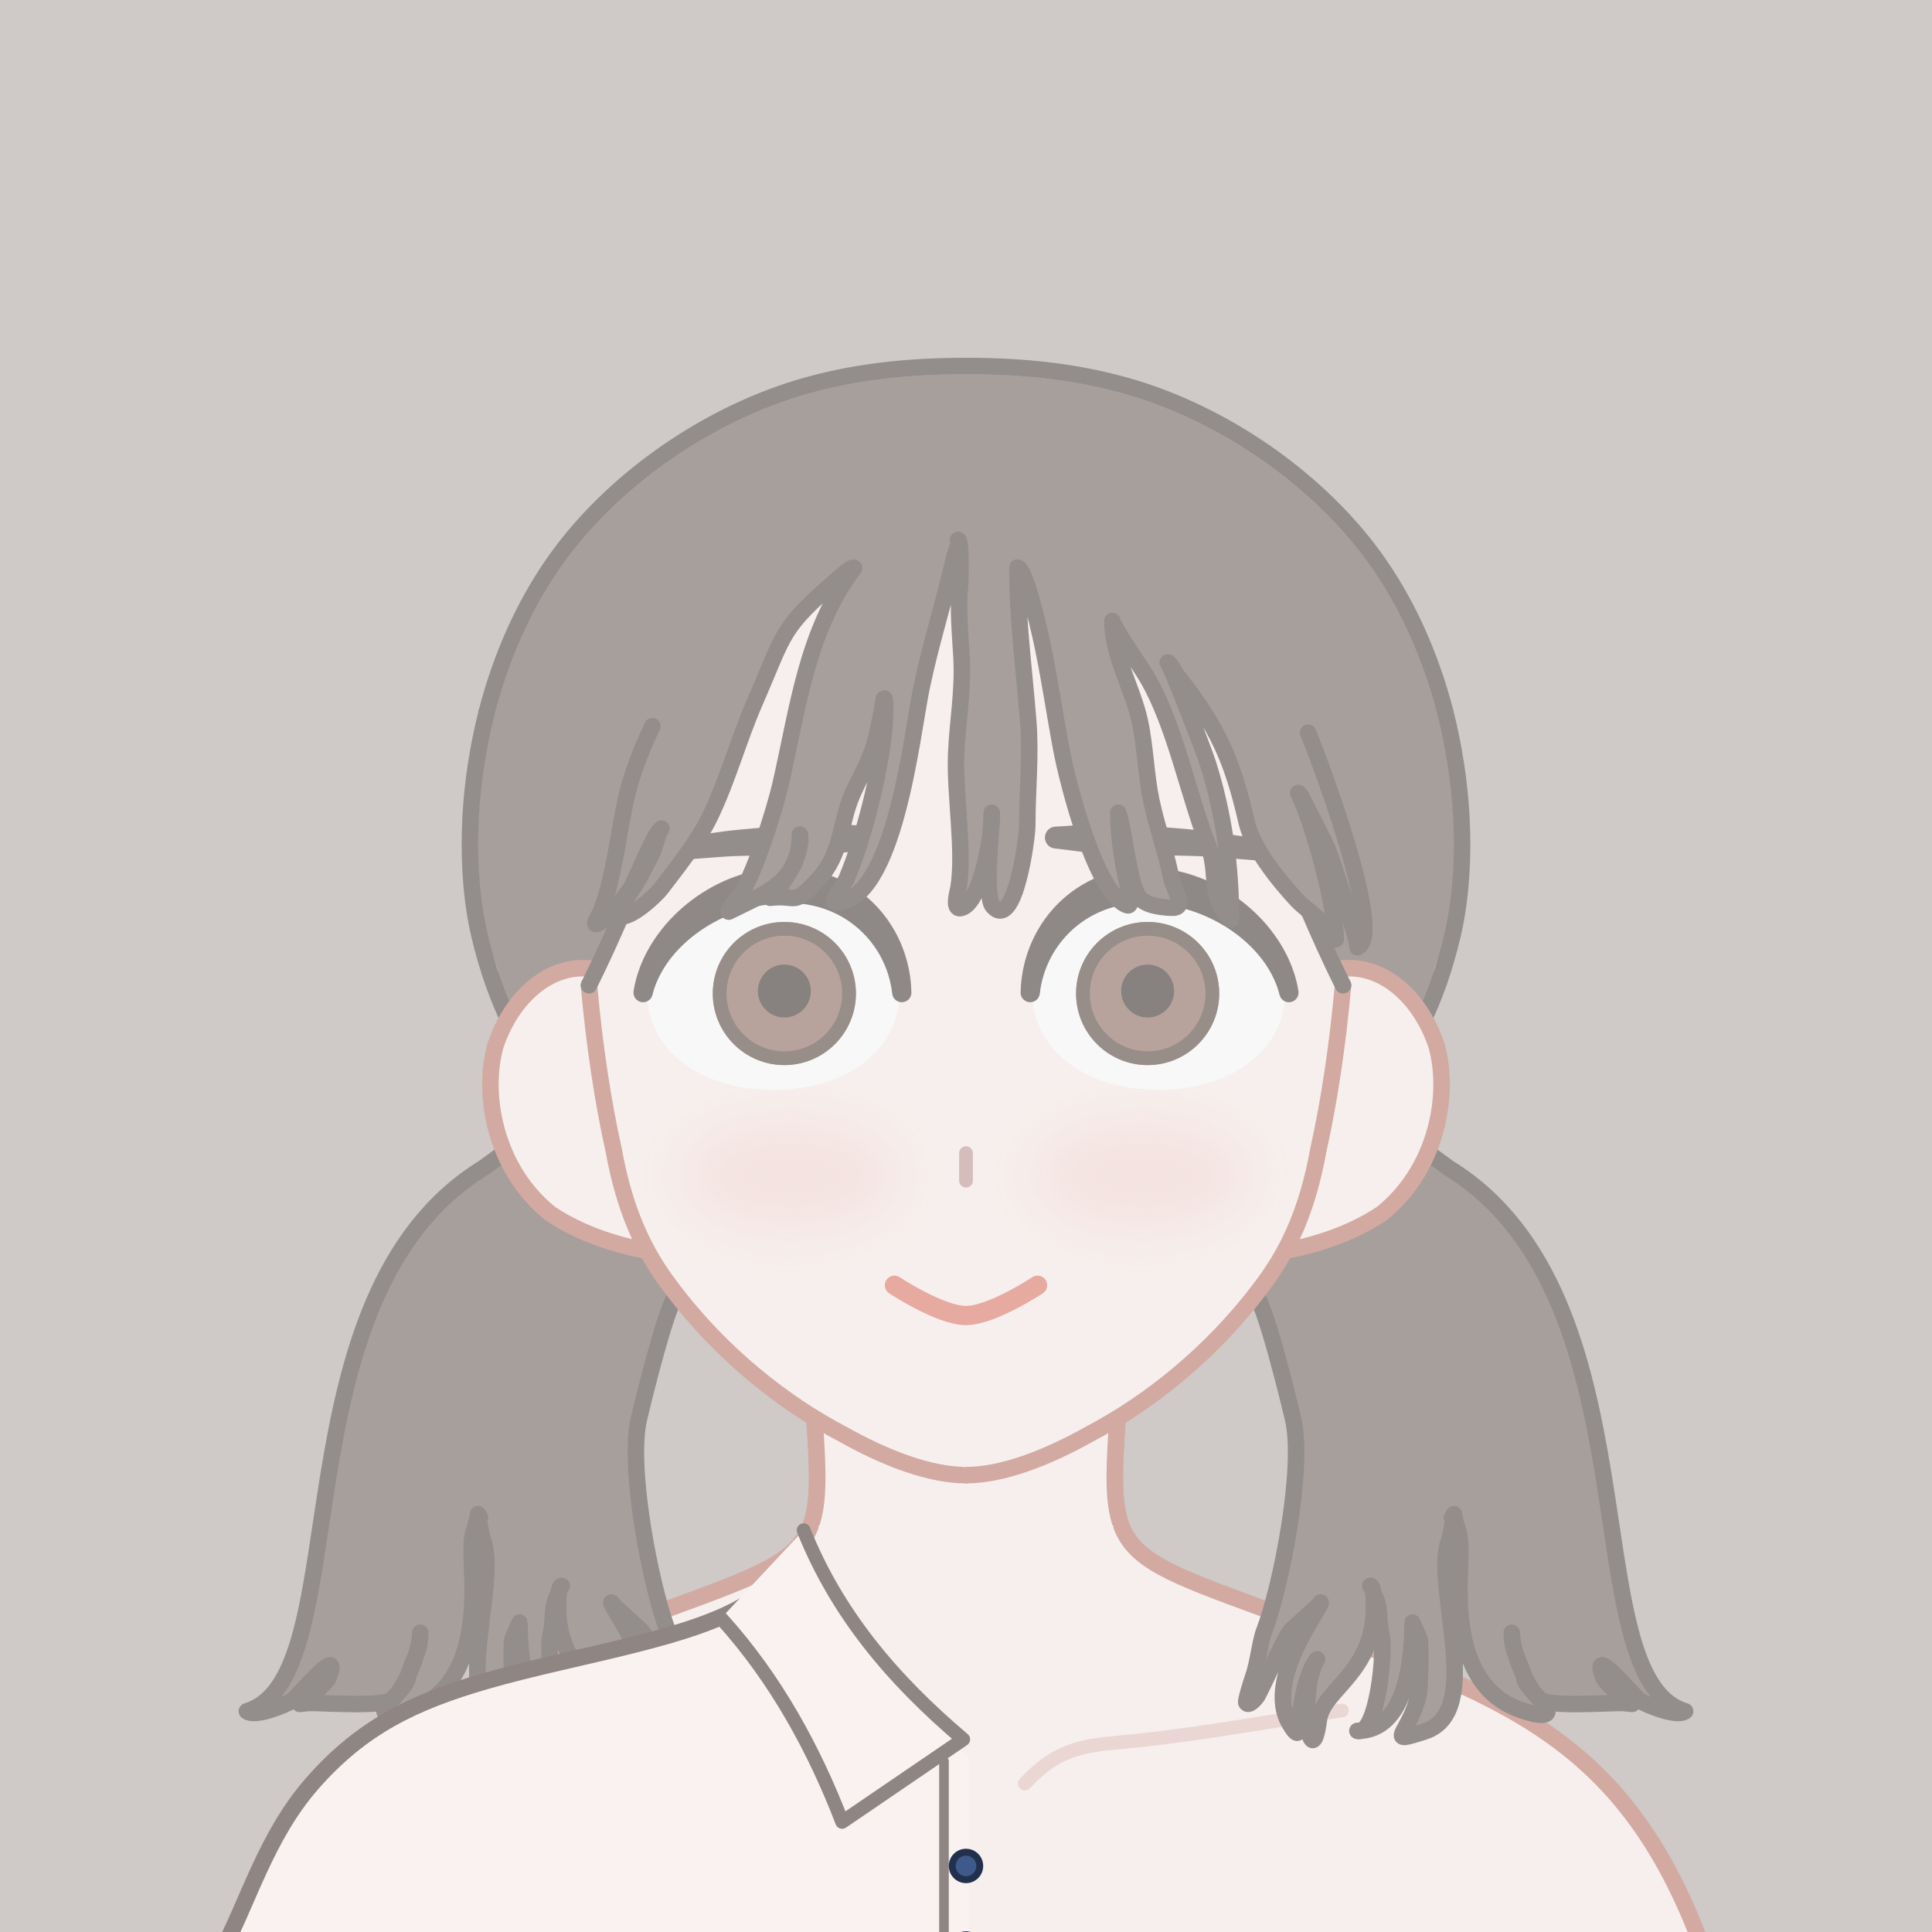
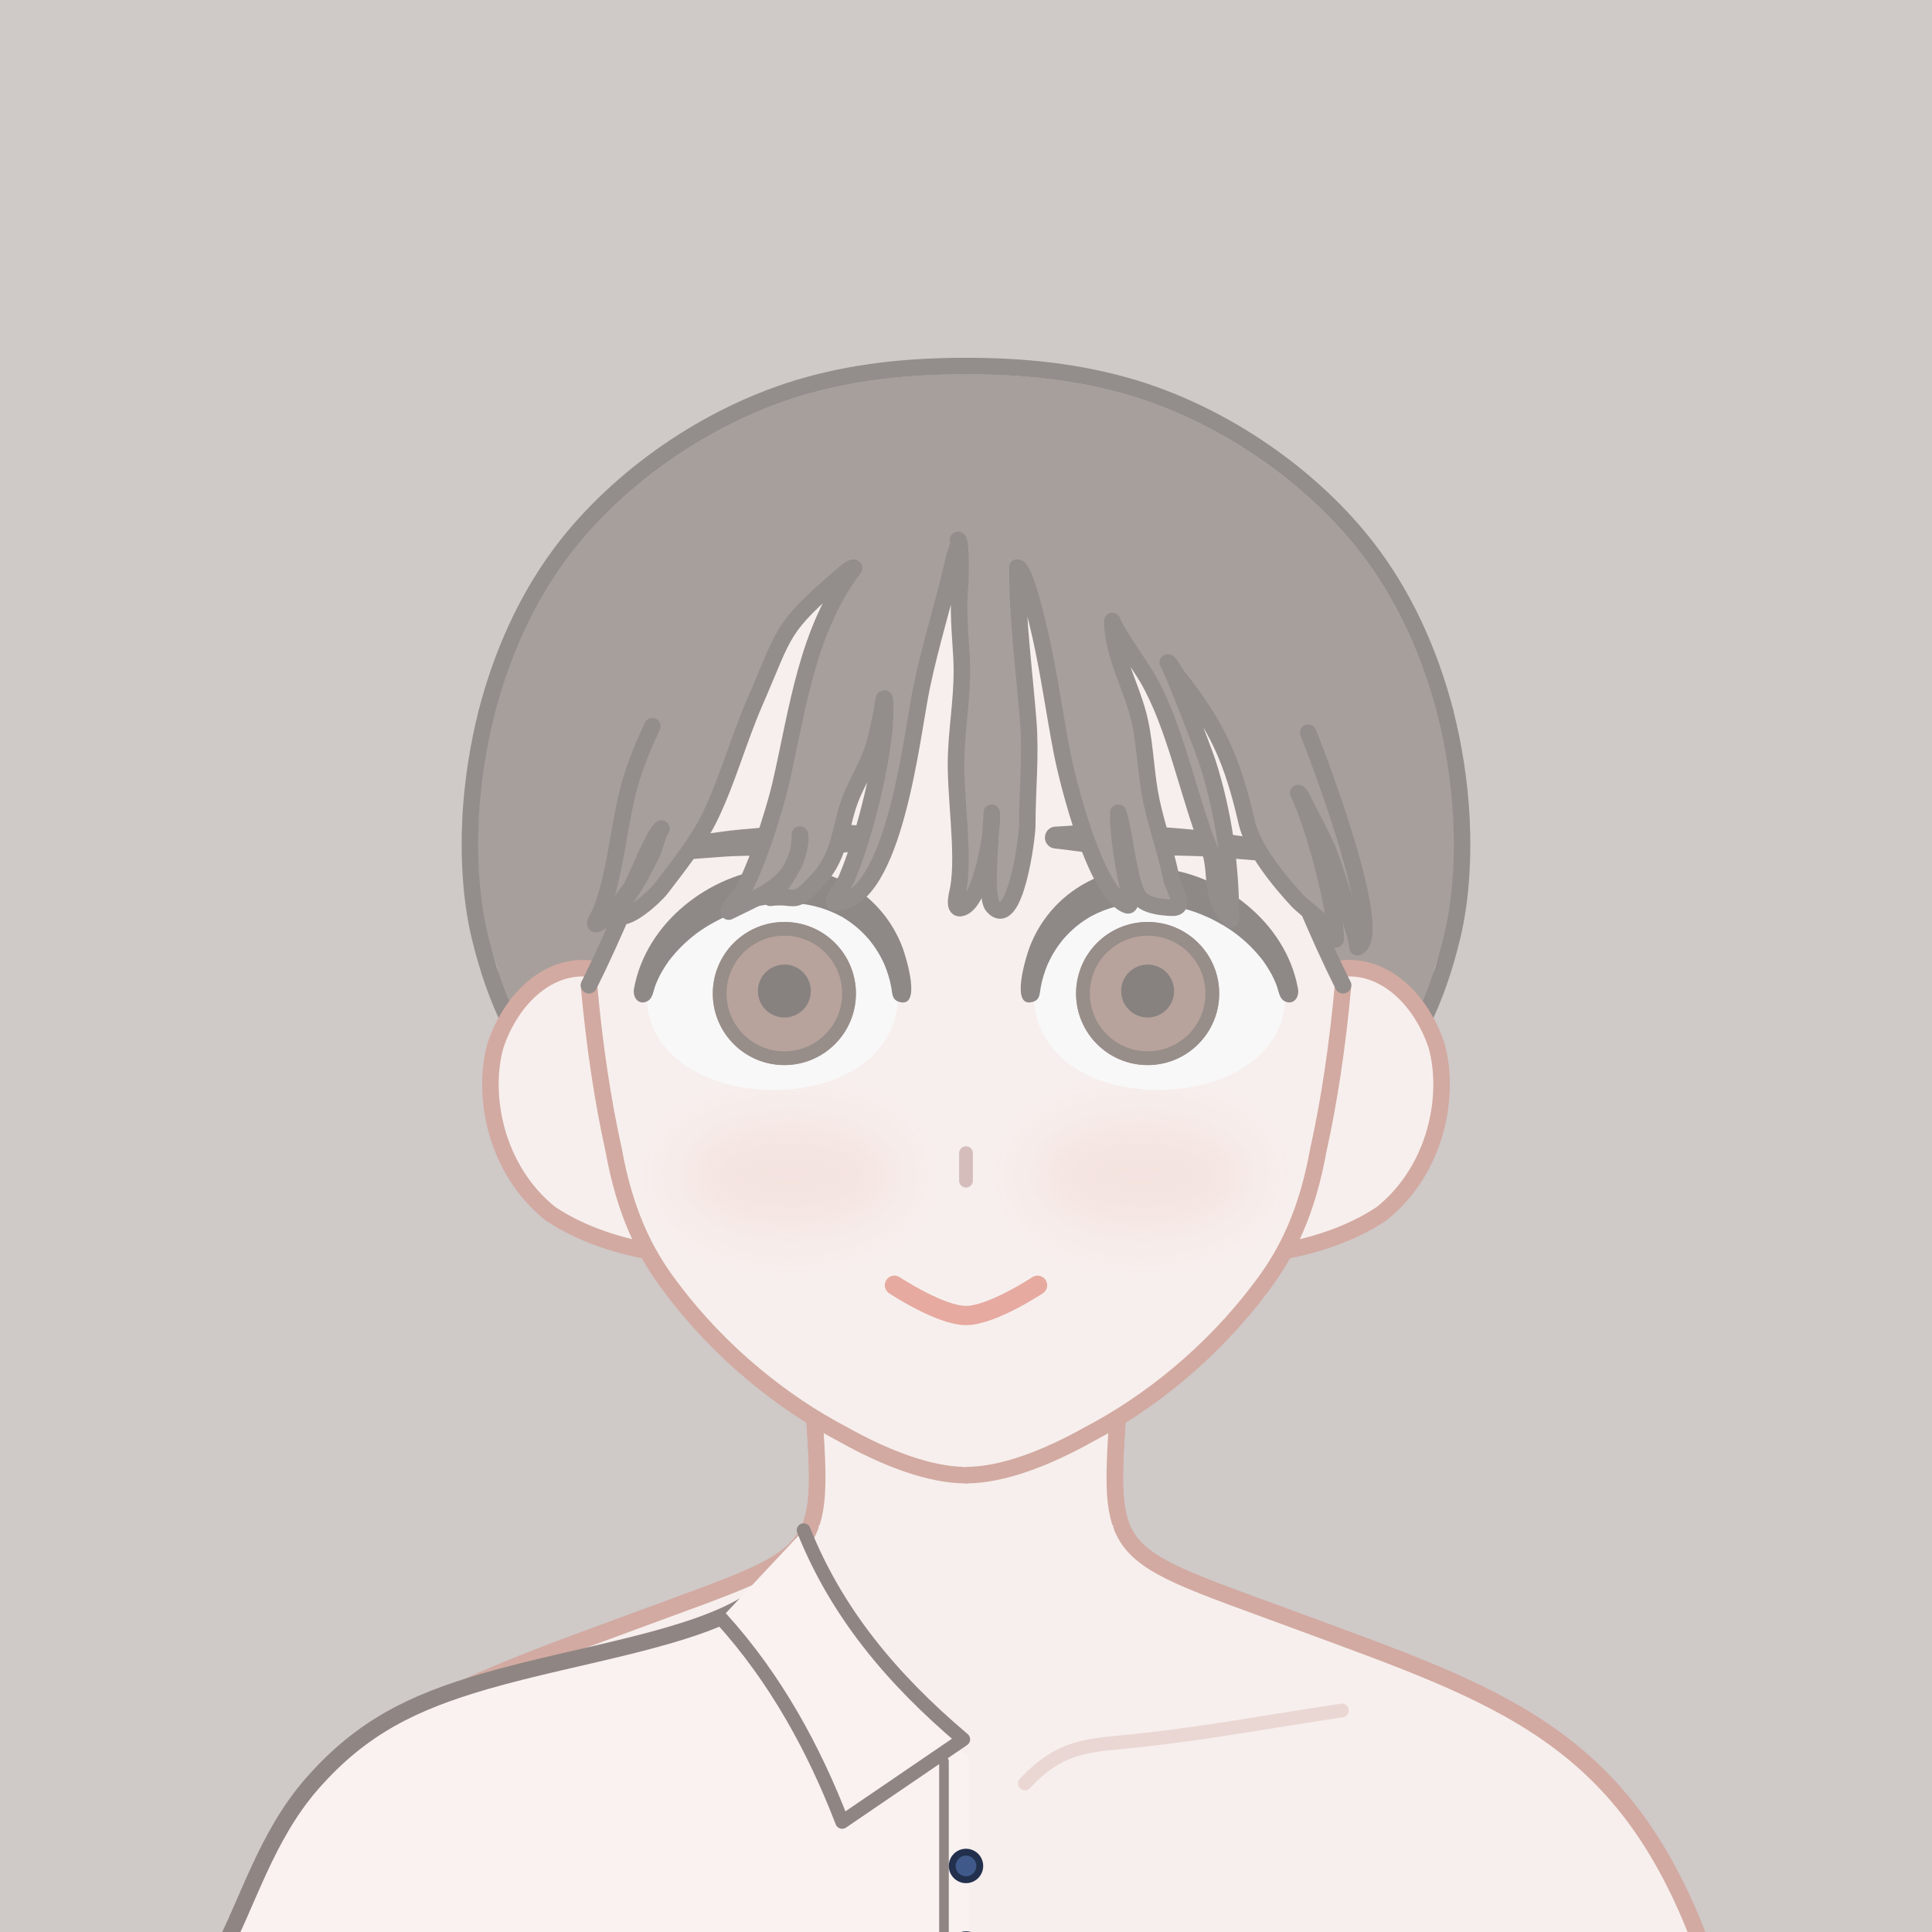
<svg xmlns="http://www.w3.org/2000/svg" width="702" height="702" viewBox="0 0 702 702">
  <g id="_ref">
    <g opacity="0.5">
      <defs>
        <clipPath id="makeup-blush-clip-path-31">
          <path d="M215.154 389.2 L359.154 389.2 L359.154 464.8 L215.154 464.8 Z" />
        </clipPath>
        <filter id="makeup-blush-filter-11" filterUnits="userSpaceOnUse" x="218.154" y="377" width="138" height="100" color-interpolation-filters="sRGB">
          <feGaussianBlur in="SourceGraphic" stdDeviation="9" color-interpolation-filters="linearRGB" />
        </filter>
        <clipPath id="cg-eye1">
-           <path d="M242 360 C242 338 262 326 288 326 C314 326 334 338 334 360 C334 382 314 396 288 396 C262 396 242 382 242 360 Z" fill="#ffffff" />
+           <path d="M242 360 C243.178 339.672 274.345 322.672 291.667 322.167 C315.335 321.476 333.5 338.667 333.5 360.667 C333.5 382.667 314 396 288 396 C262 396 240.727 381.963 242 360 Z" fill="#ffffff" />
        </clipPath>
      </defs>
      <rect width="702" height="702" fill="#ada19f" />
      <g data-layer="body">
        <g>
          <g>
            <path d="M295.671 489.536 C295.86 492.716 296.144 496.116 296.464 499.642 C297.826 514.657 301.926 539.769 294.878 553.441 C290.261 562.398 280.92 569.129 263.403 576.878 C201.389 604.31 121.546 617.454 90.97 686.317 C84.138 701.704 75.573 709.986 91.684 710.505 C172.929 713.121 257.936 710.936 339.784 711.863 C343.856 711.909 347.928 711.955 352 712 L352 490 C333.295 490 314.238 489.776 295.671 489.536 Z" fill="#fdeeea" />
            <path d="M82.239 710.936 C110.769 630.434 156.416 616.431 231.1 588.839 C305.46 561.366 299.091 568.122 294.374 492.286 C294.334 491.649 294.298 491.019 294.267 490.397" fill="none" stroke="#b46352" stroke-width="6" stroke-linecap="round" stroke-linejoin="round" />
            <path d="M214.397 621.514 C239.223 625.184 260.265 629.212 285.965 632.16 C304.952 634.337 315.621 632.997 329.595 648.055" fill="none" stroke="#b46352" stroke-width="5" stroke-linecap="round" opacity="0.35" />
          </g>
        </g>
        <g transform="translate(702 0) scale(-1 1)">
          <g>
            <path d="M295.671 489.536 C295.86 492.716 296.144 496.116 296.464 499.642 C297.826 514.657 301.926 539.769 294.878 553.441 C290.261 562.398 280.92 569.129 263.403 576.878 C201.389 604.31 121.546 617.454 90.97 686.317 C84.138 701.704 75.573 709.986 91.684 710.505 C172.929 713.121 257.936 710.936 339.784 711.863 C343.856 711.909 347.928 711.955 352 712 L352 490 C333.295 490 314.238 489.776 295.671 489.536 Z" fill="#fdeeea" />
            <path d="M82.239 710.936 C110.769 630.434 156.416 616.431 231.1 588.839 C305.46 561.366 299.091 568.122 294.374 492.286 C294.334 491.649 294.298 491.019 294.267 490.397" fill="none" stroke="#b46352" stroke-width="6" stroke-linecap="round" stroke-linejoin="round" />
            <path d="M214.397 621.514 C239.223 625.184 260.265 629.212 285.965 632.16 C304.952 634.337 315.621 632.997 329.595 648.055" fill="none" stroke="#b46352" stroke-width="5" stroke-linecap="round" opacity="0.35" />
          </g>
        </g>
      </g>
      <g data-layer="skinNeck">
        <g>
          <g>
            <path d="M296.464 499.642 C296.144 496.116 295.86 492.716 295.671 489.536 C314.238 489.776 333.295 490 352 490 L352 562.636 L351.354 562.564 L345.706 561.869 C333.876 560.36 321.926 558.6 310.081 557.018 C306.575 556.55 293.84 555.879 295.498 552.147 C301.677 538.233 297.784 514.195 296.464 499.642 Z" fill="#fdeeea" />
            <path d="M295.107 552.726 C298.619 541.358 296.351 524.081 294.374 492.286" fill="none" stroke="#b46352" stroke-width="6" stroke-linecap="round" stroke-linejoin="round" />
          </g>
        </g>
        <g transform="translate(702 0) scale(-1 1)">
          <g>
            <path d="M296.464 499.642 C296.144 496.116 295.86 492.716 295.671 489.536 C314.238 489.776 333.295 490 352 490 L352 562.636 L351.354 562.564 L345.706 561.869 C333.876 560.36 321.926 558.6 310.081 557.018 C306.575 556.55 293.84 555.879 295.498 552.147 C301.677 538.233 297.784 514.195 296.464 499.642 Z" fill="#fdeeea" />
            <path d="M295.107 552.726 C298.619 541.358 296.351 524.081 294.374 492.286" fill="none" stroke="#b46352" stroke-width="6" stroke-linecap="round" stroke-linejoin="round" />
          </g>
        </g>
      </g>
-       <g data-layer="hairMid">
-         <g>
-           <g>
-             <path d="M246.346 470.051 C252.058 457.884 251.33 448.199 243.07 434.669 C238.956 426.719 237.325 420.839 228.711 415.289 C206.623 401.069 195.92 409.499 175.625 424.389 C99.328 471.409 130.552 609.403 89.711 621.793 C92.696 624.063 103.403 619.583 105.822 618.153 C108.255 616.713 124.757 596.133 119.336 609.653 C118.582 611.533 113.631 615.683 111.427 617.133 C106.635 620.283 109.057 618.723 113.403 618.773 C118.927 618.823 139.489 620.153 142.388 617.583 C147.818 612.773 152.711 599.273 152.711 593.263 C152.711 600.773 149.385 603.763 148.149 609.773 C147.304 613.873 139.593 619.023 139.706 621.733 C139.843 625.043 149.803 621.283 151.883 620.363 C170.299 612.233 171.711 589.693 171.711 577.413 C171.711 572.163 170.979 563.063 171.67 558.353 C171.876 556.953 173.9 551.093 173.711 550.173 C173.96 550.589 174.197 551.005 174.421 551.422 L174.11 550.922 C173.439 551.258 175.192 558.829 175.579 559.922 C181.477 576.576 162.297 622.015 184.409 629.153 C199.261 633.947 190.038 630.137 186.546 615.971 C186.03 613.875 185.61 597.159 186.226 595.409 C186.446 594.785 188.796 589.666 188.777 589.589 C188.777 602.195 190.785 628.922 208.777 628.922 C201.455 630.753 198.534 598.933 200.068 593.773 C201.338 589.499 200.169 584.271 202.538 579.84 C203.243 578.52 203.238 576.081 204.11 576.256 C202.849 576.003 202.797 581.895 202.777 582.922 C202.285 607.842 221.252 613.552 222.777 624.922 C225.695 646.676 230.392 614.04 223.444 602.922 C227.157 607.873 228.466 615.721 229.444 621.589 C230.324 626.871 228.975 634.026 233.57 626.033 C242.692 610.164 221.67 584.015 222.11 582.256 C223.525 584.142 230.728 590.225 232.983 592.471 C235.024 594.505 242.514 611.398 245.016 616.038 C245.475 616.889 248.24 620.248 249.146 618.672 C249.502 618.052 247.263 611.007 246.804 609.719 C244.719 603.857 244.271 596.797 242.595 592.453 C236.61 576.947 227.965 533.366 232.163 515.515 C233.177 511.198 242.851 470.916 246.346 470.051 Z" fill="#5d4e48" stroke="#352a27" stroke-width="6" stroke-linecap="round" stroke-linejoin="round" />
-           </g>
-         </g>
-         <g transform="translate(702 0) scale(-1 1)">
-           <g>
-             <path d="M246.346 470.051 C252.058 457.884 251.33 448.199 243.07 434.669 C238.956 426.719 237.325 420.839 228.711 415.289 C206.623 401.069 195.92 409.499 175.625 424.389 C99.328 471.409 130.552 609.403 89.711 621.793 C92.696 624.063 103.403 619.583 105.822 618.153 C108.255 616.713 124.757 596.133 119.336 609.653 C118.582 611.533 113.631 615.683 111.427 617.133 C106.635 620.283 109.057 618.723 113.403 618.773 C118.927 618.823 139.489 620.153 142.388 617.583 C147.818 612.773 152.711 599.273 152.711 593.263 C152.711 600.773 149.385 603.763 148.149 609.773 C147.304 613.873 139.593 619.023 139.706 621.733 C139.843 625.043 149.803 621.283 151.883 620.363 C170.299 612.233 171.711 589.693 171.711 577.413 C171.711 572.163 170.979 563.063 171.67 558.353 C171.876 556.953 173.9 551.093 173.711 550.173 C173.96 550.589 174.197 551.005 174.421 551.422 L174.11 550.922 C173.439 551.258 175.192 558.829 175.579 559.922 C181.477 576.576 162.297 622.015 184.409 629.153 C199.261 633.947 190.038 630.137 186.546 615.971 C186.03 613.875 185.61 597.159 186.226 595.409 C186.446 594.785 188.796 589.666 188.777 589.589 C188.777 602.195 190.785 628.922 208.777 628.922 C201.455 630.753 198.534 598.933 200.068 593.773 C201.338 589.499 200.169 584.271 202.538 579.84 C203.243 578.52 203.238 576.081 204.11 576.256 C202.849 576.003 202.797 581.895 202.777 582.922 C202.285 607.842 221.252 613.552 222.777 624.922 C225.695 646.676 230.392 614.04 223.444 602.922 C227.157 607.873 228.466 615.721 229.444 621.589 C230.324 626.871 228.975 634.026 233.57 626.033 C242.692 610.164 221.67 584.015 222.11 582.256 C223.525 584.142 230.728 590.225 232.983 592.471 C235.024 594.505 242.514 611.398 245.016 616.038 C245.475 616.889 248.24 620.248 249.146 618.672 C249.502 618.052 247.263 611.007 246.804 609.719 C244.719 603.857 244.271 596.797 242.595 592.453 C236.61 576.947 227.965 533.366 232.163 515.515 C233.177 511.198 242.851 470.916 246.346 470.051 Z" fill="#5d4e48" stroke="#352a27" stroke-width="6" stroke-linecap="round" stroke-linejoin="round" />
-           </g>
-         </g>
-       </g>
      <g data-layer="hairBase">
        <g>
          <g>
            <path d="M352 381.448 L352 135.951 L351.016 135.951 C330.344 135.951 310.656 137.919 290.968 143.826 C255.53 154.654 224.03 178.279 205.327 203.873 C186.623 229.467 175.795 262.936 173.826 297.39 C172.842 317.077 174.811 336.765 180.717 351.531 C182.027 358.081 184.209 364.632 187.262 370.602 C187.365 370.682 201.168 393.038 203.562 396.448 C204.832 398.257 211.612 404.019 213.517 405.842 C223.248 415.153 227.833 417.061 239.562 423.948 C253.821 432.321 287.168 441.633 303.192 437.819 C328.028 431.907 350.54 430.17 351.074 398.222 C351.102 396.519 351.452 381.949 352 381.448 Z" fill="#5d4e48" />
          </g>
          <g>
            <path d="M351 133 C330 133 310 135 290 141 C254 152 222 176 203 202 C191 218.4 182.2 238 176.8 259" fill="none" stroke="#352a27" stroke-width="6" stroke-linecap="round" stroke-linejoin="round" />
          </g>
          <g>
            <path d="M176.8 259 C173.7 271.3 171.7 284.1 171 297 C170.247 312.067 171.196 327.134 174.275 340.064 C179.731 362.97 189.199 384.12 205.639 400.625 C218.159 413.194 231.61 422.103 248.042 428.491 C248.47 428.658 248.896 428.816 249.319 428.964 C252.635 430.122 260.334 430.818 262.896 432.282" fill="none" stroke="#352a27" stroke-width="6" stroke-linecap="round" stroke-linejoin="round" />
          </g>
        </g>
        <g transform="translate(702 0) scale(-1 1)">
          <g>
            <path d="M352 381.448 L352 135.951 L351.016 135.951 C330.344 135.951 310.656 137.919 290.968 143.826 C255.53 154.654 224.03 178.279 205.327 203.873 C186.623 229.467 175.795 262.936 173.826 297.39 C172.842 317.077 174.811 336.765 180.717 351.531 C182.027 358.081 184.209 364.632 187.262 370.602 C187.365 370.682 201.168 393.038 203.562 396.448 C204.832 398.257 211.612 404.019 213.517 405.842 C223.248 415.153 227.833 417.061 239.562 423.948 C253.821 432.321 287.168 441.633 303.192 437.819 C328.028 431.907 350.54 430.17 351.074 398.222 C351.102 396.519 351.452 381.949 352 381.448 Z" fill="#5d4e48" />
          </g>
          <g>
            <path d="M351 133 C330 133 310 135 290 141 C254 152 222 176 203 202 C191 218.4 182.2 238 176.8 259" fill="none" stroke="#352a27" stroke-width="6" stroke-linecap="round" stroke-linejoin="round" />
          </g>
          <g>
            <path d="M176.8 259 C173.7 271.3 171.7 284.1 171 297 C170.247 312.067 171.196 327.134 174.275 340.064 C179.731 362.97 189.199 384.12 205.639 400.625 C218.159 413.194 231.61 422.103 248.042 428.491 C248.47 428.658 248.896 428.816 249.319 428.964 C252.635 430.122 260.334 430.818 262.896 432.282" fill="none" stroke="#352a27" stroke-width="6" stroke-linecap="round" stroke-linejoin="round" />
          </g>
        </g>
      </g>
      <g data-layer="ear">
        <g>
          <g>
            <path d="M215 352 C200 350 186 362 180 380 C175 398 180 425 200 441 C212 449 226 453 238 455 L225 380 Z" fill="#fdeeea" />
            <path d="M215 352 C200 350 186 362 180 380 C175 398 180 425 200 441 C212 449 226 453 238 455" fill="none" stroke="#b46352" stroke-width="6" stroke-linecap="round" stroke-linejoin="round" />
          </g>
        </g>
        <g transform="translate(702 0) scale(-1 1)">
          <g>
            <path d="M215 352 C200 350 186 362 180 380 C175 398 180 425 200 441 C212 449 226 453 238 455 L225 380 Z" fill="#fdeeea" />
            <path d="M215 352 C200 350 186 362 180 380 C175 398 180 425 200 441 C212 449 226 453 238 455" fill="none" stroke="#b46352" stroke-width="6" stroke-linecap="round" stroke-linejoin="round" />
          </g>
        </g>
      </g>
      <g data-layer="face">
        <g>
          <g>
            <path d="M352 200 L351 200 C322 200 296 208 278 228 C262 246 250 272 240 298 C232 318 223 340 214 358 C216 380 219 400 223 418 C227 440 234 455 244 468 C262 492 285 510 306 521 C322 530 338 536 351 536 L352 536 Z" fill="#fdeeea" />
            <path d="M214 358 C216 380 219 400 223 418 C227 440 234 455 244 468 C262 492 285 510 306 521 C322 530 338 536 351 536" fill="none" stroke="#b46352" stroke-width="6" stroke-linecap="round" stroke-linejoin="round" />
          </g>
        </g>
        <g transform="translate(702 0) scale(-1 1)">
          <g>
            <path d="M352 200 L351 200 C322 200 296 208 278 228 C262 246 250 272 240 298 C232 318 223 340 214 358 C216 380 219 400 223 418 C227 440 234 455 244 468 C262 492 285 510 306 521 C322 530 338 536 351 536 L352 536 Z" fill="#fdeeea" />
            <path d="M214 358 C216 380 219 400 223 418 C227 440 234 455 244 468 C262 492 285 510 306 521 C322 530 338 536 351 536" fill="none" stroke="#b46352" stroke-width="6" stroke-linecap="round" stroke-linejoin="round" />
          </g>
        </g>
      </g>
      <g data-layer="makeup">
        <g>
          <g>
            <g clip-path="url(#makeup-blush-clip-path-31)">
              <g filter="url(#makeup-blush-filter-11)">
                <ellipse cx="287.154" cy="427" rx="40" ry="21" fill="#f3bfb8" opacity="0.5" />
              </g>
            </g>
          </g>
        </g>
        <g transform="translate(702 0) scale(-1 1)">
          <g>
            <g clip-path="url(#makeup-blush-clip-path-31)">
              <g filter="url(#makeup-blush-filter-11)">
                <ellipse cx="287.154" cy="427" rx="40" ry="21" fill="#f3bfb8" opacity="0.5" />
              </g>
            </g>
          </g>
        </g>
      </g>
      <g data-layer="mouth">
        <g>
          <path d="M351 419 L351 429" fill="none" stroke="#b98a88" stroke-width="5" stroke-linecap="round" />
        </g>
        <g>
          <path d="M325 467 C325 467 341.59 478 351 478 C360.41 478 377 467 377 467" fill="none" stroke="#dc6450" stroke-width="7" stroke-linecap="round" stroke-linejoin="round" />
        </g>
      </g>
      <g data-layer="eye">
        <g transform="translate(285 361) scale(1) translate(-292 -361)">
-           <path d="M242 360 C242 338 262 326 288 326 C314 326 334 338 334 360 C334 382 314 396 288 396 C262 396 242 382 242 360 Z" fill="#ffffff" />
+           <path d="M242 360 C243.178 339.672 274.345 322.672 291.667 322.167 C315.335 321.476 333.5 338.667 333.5 360.667 C333.5 382.667 314 396 288 396 C262 396 240.727 381.963 242 360 Z" fill="#ffffff" />
          <g clip-path="url(#cg-eye1)">
            <g transform="translate(292 361) scale(0.26)">
              <g transform="translate(-110 -110) scale(1)">
                <g>
                  <circle cx="110" cy="110" r="100" fill="#7e5647" />
                  <circle cx="110" cy="106.526" r="37" fill="#1e1410" />
                </g>
              </g>
            </g>
            <circle cx="292" cy="361" r="23.5" fill="none" stroke="#3e2a22" stroke-width="5" />
          </g>
          <g>
-             <polygon points="237.252,359.897 237.551,358.24 237.883,356.76 237.941,356.513 238.406,354.792 238.803,353.526 238.951,353.061 239.578,351.317 239.962,350.368 240.28,349.584 241.058,347.862 241.344,347.294 241.925,346.127 242.867,344.408 242.928,344.314 243.885,342.708 244.617,341.579 244.985,341.016 246.164,339.343 246.569,338.814 247.417,337.698 248.568,336.29 248.745,336.08 250.15,334.489 250.84,333.764 251.624,332.938 253.169,331.426 253.251,331.357 254.778,329.959 255.664,329.208 256.451,328.542 258.188,327.176 258.338,327.071 259.976,325.871 260.978,325.193 261.816,324.627 263.713,323.445 263.884,323.351 265.648,322.334 266.723,321.768 267.619,321.299 269.636,320.333 269.832,320.251 271.687,319.443 272.839,318.994 273.747,318.642 275.844,317.917 276.12,317.835 277.977,317.271 279.259,316.935 280.089,316.72 282.225,316.252 282.674,316.172 284.386,315.867 285.904,315.658 286.538,315.572 288.676,315.367 289.401,315.327 290.829,315.25 292.642,315.226 293.004,315.221 295.029,315.28 296.147,315.36 297.018,315.423 298.974,315.649 299.642,315.754 300.899,315.956 302.839,316.351 303.092,316.412 304.736,316.824 306.239,317.271 306.592,317.373 308.418,318.001 309.548,318.446 310.23,318.713 311.993,319.495 312.749,319.869 313.708,320.347 315.391,321.276 315.82,321.534 317.035,322.277 318.624,323.341 318.745,323.424 320.158,324.467 321.316,325.4 321.654,325.667 323.091,326.923 323.903,327.696 324.47,328.235 325.79,329.602 326.297,330.172 327.055,331.028 328.256,332.499 328.49,332.806 329.392,334.018 330.352,335.425 330.465,335.582 331.471,337.186 332.122,338.33 332.409,338.828 333.281,340.508 333.67,341.338 334.08,342.214 334.808,343.949 334.992,344.434 335.468,345.715 336.057,347.505 336.088,347.599 336.571,349.304 336.901,350.668 337.014,351.126 337.388,352.973 337.543,353.928 337.688,354.817 337.915,356.668 337.962,357.21 338.072,358.537 338.153,360.357 338.146,361.044 338.006,361.715 337.737,362.346 337.35,362.913 336.861,363.394 336.286,363.769 335.65,364.026 334.976,364.153 334.29,364.146 333.618,364.006 332.987,363.737 332.42,363.35 331.94,362.861 331.564,362.286 331.308,361.65 331.18,360.976 330.952,359.311 330.741,358.141 330.667,357.75 330.321,356.221 330.125,355.498 329.911,354.712 329.435,353.212 329.326,352.918 328.903,351.751 328.295,350.262 328.289,350.247 332.186,348.915 328.346,350.404 327.667,348.922 327.122,347.855 326.963,347.551 326.209,346.222 325.793,345.553 325.404,344.931 324.546,343.673 324.313,343.364 323.644,342.461 322.641,341.211 326.581,338.437 322.758,341.37 322.695,341.298 321.707,340.166 320.806,339.215 320.678,339.088 319.611,338.057 318.914,337.435 318.503,337.07 317.368,336.138 316.918,335.8 316.202,335.257 315.002,334.422 314.826,334.316 313.769,333.636 312.455,332.862 312.429,332.847 315.575,328.126 312.628,332.973 311.255,332.235 310.187,331.716 309.949,331.605 308.63,331.03 307.86,330.729 307.304,330.513 305.949,330.043 305.483,329.903 304.56,329.62 303.179,329.254 303.067,329.233 301.785,328.941 300.369,328.674 300.36,328.676 298.901,328.459 297.886,328.344 297.468,328.298 296.013,328.186 295.393,328.162 294.522,328.124 292.996,328.113 292.886,328.117 291.308,328.156 290.115,328.224 289.625,328.251 287.955,328.397 287.555,328.445 286.26,328.598 284.767,328.824 284.542,328.856 282.84,329.164 282.225,329.296 281.147,329.526 279.48,329.94 279.412,329.953 277.697,330.432 276.975,330.658 276,330.962 274.294,331.56 274.289,331.557 272.589,332.208 271.847,332.519 270.917,332.909 269.253,333.675 269.166,333.715 266.483,328.557 269.341,333.62 267.607,334.487 266.89,334.872 265.995,335.352 264.409,336.278 264.333,336.322 261.3,331.723 264.49,336.215 262.858,337.24 262.157,337.711 261.347,338.255 259.821,339.363 259.808,339.373 256.523,335.37 259.946,339.255 258.454,340.418 257.716,341.032 257.083,341.559 255.762,342.739 255.685,342.806 254.501,343.949 253.647,344.833 253.301,345.188 252.159,346.459 251.834,346.845 251.082,347.752 250.048,349.104 250.03,349.127 246.472,346.733 250.12,348.988 249.134,350.389 248.514,351.347 248.254,351.743 247.457,353.088 247.132,353.691 246.724,354.451 246.056,355.833 245.922,356.135 245.462,357.208 244.942,358.578 244.909,358.668 244.488,359.962 244.081,361.436 243.865,362.087 243.527,362.684 243.078,363.203 242.537,363.625 241.924,363.933 241.262,364.116 240.578,364.166 239.897,364.081 239.246,363.865 238.649,363.527 238.13,363.078 237.708,362.537 237.4,361.924 237.218,361.262 237.168,360.578" fill="#2b201d" />
+             <path d="M328.289 350.247 L328.346 350.404 C326.72 346.855 325.084 344.255 322.641 341.211 L322.758 341.37 C319.598 337.758 316.589 335.249 312.429 332.847 L312.628 332.973 C300.334 326.364 287.171 327.046 274.294 331.56 L274.289 331.557 C272.521 332.234 270.886 332.924 269.166 333.715 L269.341 333.62 C267.606 334.487 266.011 335.351 264.333 336.322 L264.49 336.215 C262.896 337.216 261.303 338.226 259.808 339.373 L259.946 339.255 C255.932 342.384 253.172 345.112 250.03 349.127 L250.12 348.988 C248.035 351.95 246.428 354.662 245.138 358.063 C244.417 359.962 244.212 362.663 242.378 363.705 C239.23 365.493 236.768 362.578 237.37 359.245 C241.705 335.218 264.857 317.36 288.406 315.393 C309.011 313.672 327.776 325.333 334.927 344.263 C336.104 347.378 342.185 366.695 333.618 364.006 C331.101 363.216 331.256 360.996 330.878 358.899 C330.309 355.745 329.477 353.208 328.289 350.247 Z" fill="#2b201d" />
          </g>
        </g>
        <g transform="translate(702 0) scale(-1 1)">
          <g transform="translate(285 361) scale(1) translate(-292 -361)">
-             <path d="M242 360 C242 338 262 326 288 326 C314 326 334 338 334 360 C334 382 314 396 288 396 C262 396 242 382 242 360 Z" fill="#ffffff" />
+             <path d="M242 360 C243.178 339.672 274.345 322.672 291.667 322.167 C315.335 321.476 333.5 338.667 333.5 360.667 C333.5 382.667 314 396 288 396 C262 396 240.727 381.963 242 360 Z" fill="#ffffff" />
            <g clip-path="url(#cg-eye1)">
              <g transform="translate(292 361) scale(0.26)">
                <g transform="translate(-110 -110) scale(1)">
                  <g>
                    <circle cx="110" cy="110" r="100" fill="#7e5647" />
                    <circle cx="110" cy="106.526" r="37" fill="#1e1410" />
                  </g>
                </g>
              </g>
              <circle cx="292" cy="361" r="23.5" fill="none" stroke="#3e2a22" stroke-width="5" />
            </g>
            <g>
-               <polygon points="237.252,359.897 237.551,358.24 237.883,356.76 237.941,356.513 238.406,354.792 238.803,353.526 238.951,353.061 239.578,351.317 239.962,350.368 240.28,349.584 241.058,347.862 241.344,347.294 241.925,346.127 242.867,344.408 242.928,344.314 243.885,342.708 244.617,341.579 244.985,341.016 246.164,339.343 246.569,338.814 247.417,337.698 248.568,336.29 248.745,336.08 250.15,334.489 250.84,333.764 251.624,332.938 253.169,331.426 253.251,331.357 254.778,329.959 255.664,329.208 256.451,328.542 258.188,327.176 258.338,327.071 259.976,325.871 260.978,325.193 261.816,324.627 263.713,323.445 263.884,323.351 265.648,322.334 266.723,321.768 267.619,321.299 269.636,320.333 269.832,320.251 271.687,319.443 272.839,318.994 273.747,318.642 275.844,317.917 276.12,317.835 277.977,317.271 279.259,316.935 280.089,316.72 282.225,316.252 282.674,316.172 284.386,315.867 285.904,315.658 286.538,315.572 288.676,315.367 289.401,315.327 290.829,315.25 292.642,315.226 293.004,315.221 295.029,315.28 296.147,315.36 297.018,315.423 298.974,315.649 299.642,315.754 300.899,315.956 302.839,316.351 303.092,316.412 304.736,316.824 306.239,317.271 306.592,317.373 308.418,318.001 309.548,318.446 310.23,318.713 311.993,319.495 312.749,319.869 313.708,320.347 315.391,321.276 315.82,321.534 317.035,322.277 318.624,323.341 318.745,323.424 320.158,324.467 321.316,325.4 321.654,325.667 323.091,326.923 323.903,327.696 324.47,328.235 325.79,329.602 326.297,330.172 327.055,331.028 328.256,332.499 328.49,332.806 329.392,334.018 330.352,335.425 330.465,335.582 331.471,337.186 332.122,338.33 332.409,338.828 333.281,340.508 333.67,341.338 334.08,342.214 334.808,343.949 334.992,344.434 335.468,345.715 336.057,347.505 336.088,347.599 336.571,349.304 336.901,350.668 337.014,351.126 337.388,352.973 337.543,353.928 337.688,354.817 337.915,356.668 337.962,357.21 338.072,358.537 338.153,360.357 338.146,361.044 338.006,361.715 337.737,362.346 337.35,362.913 336.861,363.394 336.286,363.769 335.65,364.026 334.976,364.153 334.29,364.146 333.618,364.006 332.987,363.737 332.42,363.35 331.94,362.861 331.564,362.286 331.308,361.65 331.18,360.976 330.952,359.311 330.741,358.141 330.667,357.75 330.321,356.221 330.125,355.498 329.911,354.712 329.435,353.212 329.326,352.918 328.903,351.751 328.295,350.262 328.289,350.247 332.186,348.915 328.346,350.404 327.667,348.922 327.122,347.855 326.963,347.551 326.209,346.222 325.793,345.553 325.404,344.931 324.546,343.673 324.313,343.364 323.644,342.461 322.641,341.211 326.581,338.437 322.758,341.37 322.695,341.298 321.707,340.166 320.806,339.215 320.678,339.088 319.611,338.057 318.914,337.435 318.503,337.07 317.368,336.138 316.918,335.8 316.202,335.257 315.002,334.422 314.826,334.316 313.769,333.636 312.455,332.862 312.429,332.847 315.575,328.126 312.628,332.973 311.255,332.235 310.187,331.716 309.949,331.605 308.63,331.03 307.86,330.729 307.304,330.513 305.949,330.043 305.483,329.903 304.56,329.62 303.179,329.254 303.067,329.233 301.785,328.941 300.369,328.674 300.36,328.676 298.901,328.459 297.886,328.344 297.468,328.298 296.013,328.186 295.393,328.162 294.522,328.124 292.996,328.113 292.886,328.117 291.308,328.156 290.115,328.224 289.625,328.251 287.955,328.397 287.555,328.445 286.26,328.598 284.767,328.824 284.542,328.856 282.84,329.164 282.225,329.296 281.147,329.526 279.48,329.94 279.412,329.953 277.697,330.432 276.975,330.658 276,330.962 274.294,331.56 274.289,331.557 272.589,332.208 271.847,332.519 270.917,332.909 269.253,333.675 269.166,333.715 266.483,328.557 269.341,333.62 267.607,334.487 266.89,334.872 265.995,335.352 264.409,336.278 264.333,336.322 261.3,331.723 264.49,336.215 262.858,337.24 262.157,337.711 261.347,338.255 259.821,339.363 259.808,339.373 256.523,335.37 259.946,339.255 258.454,340.418 257.716,341.032 257.083,341.559 255.762,342.739 255.685,342.806 254.501,343.949 253.647,344.833 253.301,345.188 252.159,346.459 251.834,346.845 251.082,347.752 250.048,349.104 250.03,349.127 246.472,346.733 250.12,348.988 249.134,350.389 248.514,351.347 248.254,351.743 247.457,353.088 247.132,353.691 246.724,354.451 246.056,355.833 245.922,356.135 245.462,357.208 244.942,358.578 244.909,358.668 244.488,359.962 244.081,361.436 243.865,362.087 243.527,362.684 243.078,363.203 242.537,363.625 241.924,363.933 241.262,364.116 240.578,364.166 239.897,364.081 239.246,363.865 238.649,363.527 238.13,363.078 237.708,362.537 237.4,361.924 237.218,361.262 237.168,360.578" fill="#2b201d" />
+               <path d="M328.289 350.247 L328.346 350.404 C326.72 346.855 325.084 344.255 322.641 341.211 L322.758 341.37 C319.598 337.758 316.589 335.249 312.429 332.847 L312.628 332.973 C300.334 326.364 287.171 327.046 274.294 331.56 L274.289 331.557 C272.521 332.234 270.886 332.924 269.166 333.715 L269.341 333.62 C267.606 334.487 266.011 335.351 264.333 336.322 L264.49 336.215 C262.896 337.216 261.303 338.226 259.808 339.373 L259.946 339.255 C255.932 342.384 253.172 345.112 250.03 349.127 L250.12 348.988 C248.035 351.95 246.428 354.662 245.138 358.063 C244.417 359.962 244.212 362.663 242.378 363.705 C239.23 365.493 236.768 362.578 237.37 359.245 C241.705 335.218 264.857 317.36 288.406 315.393 C309.011 313.672 327.776 325.333 334.927 344.263 C336.104 347.378 342.185 366.695 333.618 364.006 C331.101 363.216 331.256 360.996 330.878 358.899 C330.309 355.745 329.477 353.208 328.289 350.247 Z" fill="#2b201d" />
            </g>
          </g>
        </g>
      </g>
      <g data-layer="hairLine">
        <g>
          <g>
            <path d="M351 200 C322 200 296 208 278 228 C262 246 250 272 240 298 C232 318 223 340 214 358" fill="none" stroke="#352a27" stroke-width="6" stroke-linecap="round" stroke-linejoin="round" />
          </g>
        </g>
        <g transform="translate(702 0) scale(-1 1)">
          <g>
            <path d="M351 200 C322 200 296 208 278 228 C262 246 250 272 240 298 C232 318 223 340 214 358" fill="none" stroke="#352a27" stroke-width="6" stroke-linecap="round" stroke-linejoin="round" />
          </g>
        </g>
      </g>
      <g data-layer="brow">
        <g>
          <g transform="translate(-7 0)">
            <g>
              <g>
                <path d="M251.563 304.691 L255.184 304.191 L258.804 303.682 L262.422 303.165 L264.202 302.909 L266.052 302.647 L269.671 302.131 L269.885 302.102 L272.476 301.783 L273.478 301.681 L276.448 301.377 L277.18 301.313 L280.822 300.993 L282.158 300.878 L284.513 300.7 L288.158 300.433 L290.032 300.3 L291.841 300.188 L295.489 299.974 L299.137 299.777 L300.11 299.728 L302.817 299.614 L306.468 299.48 L307.714 299.451 L308.96 299.444 L310.208 299.458 L311.456 299.489 L312.704 299.536 L312.854 299.541 L313.976 299.599 L315.225 299.674 L316.474 299.757 L317.723 299.845 L318.973 299.935 L320.222 300.025 L321.471 300.113 L322.72 300.195 L323.969 300.27 L325.218 300.335 L326 300.389 L326.757 300.595 L327.459 300.945 L328.079 301.424 L328.594 302.016 L328.983 302.696 L329.232 303.44 L329.332 304.218 L329.277 305 L329.072 305.757 L328.722 306.459 L328.242 307.079 L327.651 307.594 L326.97 307.983 L326.227 308.232 L325.449 308.332 L324.206 308.469 L322.964 308.615 L321.721 308.77 L320.479 308.93 L319.237 309.092 L317.995 309.254 L316.753 309.414 L315.511 309.568 L314.268 309.715 L313.174 309.837 L313.048 309.852 L311.806 309.982 L310.563 310.096 L309.319 310.193 L308.075 310.27 L306.83 310.324 L303.178 310.433 L300.499 310.499 L299.554 310.524 L295.901 310.61 L292.247 310.679 L290.471 310.706 L288.629 310.744 L284.975 310.81 L282.661 310.845 L281.367 310.876 L277.713 310.959 L277.043 310.972 L274.124 311.073 L273.212 311.102 L270.782 311.231 L270.649 311.24 L267.003 311.504 L265.15 311.639 L263.368 311.774 L259.724 312.055 L256.08 312.344 L252.437 312.643 L251.653 312.652 L250.882 312.507 L250.154 312.215 L249.497 311.787 L248.937 311.239 L248.494 310.592 L248.186 309.871 L248.024 309.103 L248.015 308.319 L248.159 307.549 L248.451 306.821 L248.88 306.164 L249.428 305.603 L250.075 305.16 L250.796 304.852 Z" fill="#352a27" />
              </g>
            </g>
          </g>
        </g>
        <g transform="translate(702 0) scale(-1 1)">
          <g transform="translate(-7 0)">
            <g>
              <g>
                <path d="M251.563 304.691 L255.184 304.191 L258.804 303.682 L262.422 303.165 L264.202 302.909 L266.052 302.647 L269.671 302.131 L269.885 302.102 L272.476 301.783 L273.478 301.681 L276.448 301.377 L277.18 301.313 L280.822 300.993 L282.158 300.878 L284.513 300.7 L288.158 300.433 L290.032 300.3 L291.841 300.188 L295.489 299.974 L299.137 299.777 L300.11 299.728 L302.817 299.614 L306.468 299.48 L307.714 299.451 L308.96 299.444 L310.208 299.458 L311.456 299.489 L312.704 299.536 L312.854 299.541 L313.976 299.599 L315.225 299.674 L316.474 299.757 L317.723 299.845 L318.973 299.935 L320.222 300.025 L321.471 300.113 L322.72 300.195 L323.969 300.27 L325.218 300.335 L326 300.389 L326.757 300.595 L327.459 300.945 L328.079 301.424 L328.594 302.016 L328.983 302.696 L329.232 303.44 L329.332 304.218 L329.277 305 L329.072 305.757 L328.722 306.459 L328.242 307.079 L327.651 307.594 L326.97 307.983 L326.227 308.232 L325.449 308.332 L324.206 308.469 L322.964 308.615 L321.721 308.77 L320.479 308.93 L319.237 309.092 L317.995 309.254 L316.753 309.414 L315.511 309.568 L314.268 309.715 L313.174 309.837 L313.048 309.852 L311.806 309.982 L310.563 310.096 L309.319 310.193 L308.075 310.27 L306.83 310.324 L303.178 310.433 L300.499 310.499 L299.554 310.524 L295.901 310.61 L292.247 310.679 L290.471 310.706 L288.629 310.744 L284.975 310.81 L282.661 310.845 L281.367 310.876 L277.713 310.959 L277.043 310.972 L274.124 311.073 L273.212 311.102 L270.782 311.231 L270.649 311.24 L267.003 311.504 L265.15 311.639 L263.368 311.774 L259.724 312.055 L256.08 312.344 L252.437 312.643 L251.653 312.652 L250.882 312.507 L250.154 312.215 L249.497 311.787 L248.937 311.239 L248.494 310.592 L248.186 309.871 L248.024 309.103 L248.015 308.319 L248.159 307.549 L248.451 306.821 L248.88 306.164 L249.428 305.603 L250.075 305.16 L250.796 304.852 Z" fill="#352a27" />
              </g>
            </g>
          </g>
        </g>
      </g>
      <g data-layer="hairFront">
        <g>
          <path d="M305.733 186.817 C294.238 185.54 240.866 243.136 241.784 255.077 C240.674 255.077 237.645 262.575 237.04 263.852 C234.006 270.261 231.637 276.089 229.473 282.854 C224.722 297.701 223.528 321.784 216.907 333.952 C213.407 340.387 226.108 328.123 227.076 326.931 C230.866 322.261 234.236 315.291 237.026 309.901 C237.795 308.414 239.601 301.249 240.347 301.062 C238.166 301.789 231.236 319.065 229.51 322.228 C228.435 324.198 222.587 330.215 224.114 332.172 C227.041 335.923 238.104 325.612 240.196 322.868 C246.435 314.684 253.72 305.622 258.158 296.348 C264.504 283.087 268.361 268.689 274.232 255.207 C285.615 229.07 283.667 227.563 306.559 207.951 C307.048 207.532 310.213 204.734 310.855 205.376 C293.499 228.518 289.976 257.37 283.538 285.296 C281.488 294.185 273.607 319.587 268.207 326.141 C267.544 326.945 264.43 330.199 264.777 331.241 C277.93 324.664 290.644 320.536 290.644 303.218 C291.831 310.342 284.732 321.345 279.866 326.211 C289.86 324.962 287.816 329.767 297.21 319.63 C306.148 309.986 304.963 299.465 309.748 288.529 C313.292 280.43 316.178 276.925 318.446 267.693 C319.185 264.684 319.812 261.647 320.355 258.597 C320.424 258.212 321.049 253.73 321.241 253.739 C322.041 253.778 321.459 263.522 321.267 265.378 C319.582 281.592 313.948 304.242 307.629 319.276 C306.566 321.805 301.179 328.09 303.757 328.022 C325.032 327.462 331.26 267.224 334.852 249.846 C338.256 233.382 343.222 218.146 346.833 202.12 C347.04 201.199 348.955 196.711 348.126 196.158 C349.332 196.882 349.042 210.643 348.838 212.748 C347.986 221.541 348.873 229.957 349.364 238.732 C350.059 251.146 347.934 261.835 347.429 273.987 C346.822 288.613 350.548 309.592 348.214 322.887 C348.019 323.996 346.115 330.372 348.956 329.987 C356.523 328.961 360.983 301.091 360.341 295.314 C360.341 301.626 357.532 325.715 360.781 329.339 C368.735 338.212 373.266 304.663 373.26 299.881 C373.244 287.329 374.612 274.748 373.625 262.205 C372.119 243.085 369.682 225.736 369.682 206.217 C372.447 206.217 377.315 227.653 378.113 231.217 C381.227 245.136 383.138 259.223 385.834 273.211 C388.027 284.591 398.193 324.903 409.55 328.915 C412.213 329.855 409.257 319.897 409.014 318.59 C407.58 310.88 406.327 303.174 406.327 295.314 C408.779 302.672 410.148 320.777 413.814 325.876 C416.14 329.11 421.92 329.642 425.582 329.831 C431.62 330.142 426.496 323.463 425.524 318.748 C423.574 309.293 420.279 300.128 418.333 290.862 C416.338 281.36 416.222 271.498 414.15 262.002 C411.517 249.936 404.171 238.046 404.171 225.617 C405.173 229.13 414.446 242.077 416.925 246.355 C427.031 263.799 431.618 288.458 439.142 307.65 C442.904 317.245 438.783 325.616 447.282 334.115 C447.282 314.589 444.715 295.595 438.753 276.97 C437.283 272.379 425.183 241.242 424.29 240.706 C424.807 240.319 427.309 244.95 427.741 245.494 C442.366 263.88 447.776 276.073 452.977 298.72 C455.206 308.428 464.679 320.01 471.403 327.241 C474.338 330.396 485.364 338.029 485.364 341.3 C485.364 329.474 477.065 298.835 471.712 288.129 C472.243 287.864 474.524 292.787 474.638 293.005 C477.16 297.83 479.675 302.689 481.992 307.615 C484.148 312.198 493.676 342.547 493.268 344.174 C503.573 339.594 488.121 298.181 484.828 290.231 C478.386 274.676 474.483 257.911 467.253 242.781 C465.382 238.865 451.556 218.197 449.438 218.432 C447.864 219.831 447.717 219.032 447.38 217.507 C446.158 211.982 429.112 200.262 424.29 195.439 L425.008 195.439" fill="#5d4e48" />
          <path d="M237.04 263.852 C234.006 270.261 231.637 276.089 229.473 282.854 C224.722 297.701 223.528 321.784 216.907 333.952 C213.407 340.387 226.108 328.123 227.076 326.931 C230.866 322.261 234.236 315.291 237.026 309.901 C237.795 308.414 239.601 301.249 240.347 301.062 C238.166 301.789 231.236 319.065 229.51 322.228 C228.435 324.198 222.587 330.215 224.114 332.172 C227.041 335.923 238.104 325.612 240.196 322.868 C246.435 314.684 253.72 305.622 258.158 296.348 C264.504 283.087 268.361 268.689 274.232 255.207 C285.615 229.07 283.167 228.563 306.059 208.951 C306.548 208.532 309.713 205.734 310.355 206.376 C292.999 229.518 289.976 257.37 283.538 285.296 C281.488 294.185 273.607 319.587 268.207 326.141 C267.544 326.945 264.43 330.199 264.777 331.241 C277.93 324.664 290.644 320.536 290.644 303.218 C291.831 310.342 284.732 321.345 279.866 326.211 C289.86 324.962 287.816 329.767 297.21 319.63 C306.148 309.986 304.963 299.465 309.748 288.529 C313.292 280.43 316.178 276.925 318.446 267.693 C319.185 264.684 319.812 261.647 320.355 258.597 C320.424 258.212 321.049 253.73 321.241 253.739 C322.041 253.778 321.459 263.522 321.267 265.378 C319.582 281.592 313.948 304.242 307.629 319.276 C306.566 321.805 301.179 328.09 303.757 328.022 C325.032 327.462 331.26 267.224 334.852 249.846 C338.256 233.382 343.222 218.146 346.833 202.12 C347.04 201.199 348.955 196.711 348.126 196.158 C349.332 196.882 349.042 210.643 348.838 212.748 C347.986 221.541 348.873 229.957 349.364 238.732 C350.059 251.146 347.934 261.835 347.429 273.987 C346.822 288.613 350.548 309.592 348.214 322.887 C348.019 323.996 346.115 330.372 348.956 329.987 C356.523 328.961 360.983 301.091 360.341 295.314 C360.341 301.626 357.532 325.715 360.781 329.339 C368.735 338.212 373.266 304.663 373.26 299.881 C373.244 287.329 374.612 274.748 373.625 262.205 C372.119 243.085 369.682 225.736 369.682 206.217 C372.447 206.217 377.315 227.653 378.113 231.217 C381.227 245.136 383.138 259.223 385.834 273.211 C388.027 284.591 398.193 324.903 409.55 328.915 C412.213 329.855 409.257 319.897 409.014 318.59 C407.58 310.88 406.327 303.174 406.327 295.314 C408.779 302.672 410.148 320.777 413.814 325.876 C416.14 329.11 421.92 329.642 425.582 329.831 C431.62 330.142 426.496 323.463 425.524 318.748 C423.574 309.293 420.279 300.128 418.333 290.862 C416.338 281.36 416.222 271.498 414.15 262.002 C411.517 249.936 404.171 238.046 404.171 225.617 C405.173 229.13 414.446 242.077 416.925 246.355 C427.031 263.799 431.618 288.458 439.142 307.65 C442.904 317.245 438.783 325.616 447.282 334.115 C447.282 314.589 444.715 295.595 438.753 276.97 C437.283 272.379 425.183 241.242 424.29 240.706 C424.807 240.319 427.309 244.95 427.741 245.494 C442.366 263.88 447.776 276.073 452.977 298.72 C455.206 308.428 464.679 320.01 471.403 327.241 C474.338 330.396 485.364 338.029 485.364 341.3 C485.364 329.474 477.065 298.835 471.712 288.129 C472.243 287.864 474.524 292.787 474.638 293.005 C477.16 297.83 479.675 302.689 481.992 307.615 C484.148 312.198 493.676 342.547 493.268 344.174 C503.573 339.594 478.621 274.181 475.328 266.231" fill="none" stroke="#352a27" stroke-width="6" stroke-linecap="round" stroke-linejoin="round" />
        </g>
      </g>
    </g>
  </g>
  <g id="half">
    <path d="M273.168 581.575 C252.656 595.455 209.733 601.215 176.588 610.801 C150.416 618.37 131.428 627.449 113.323 648.166 C96.554 667.356 89.948 691.718 80.177 709.772 L76 712 L352 712 L352 638 C322 620 294 604 273.168 581.575 Z" fill="#f9f2f1" />
    <path d="M273.168 581.575 C252.656 595.455 209.733 601.215 176.588 610.801 C150.416 618.37 131.428 627.449 113.323 648.166 C96.554 667.356 89.948 691.718 80.177 709.772" fill="none" stroke="#8f8583" stroke-width="6" stroke-linecap="round" stroke-linejoin="round" />
    <path d="M343 640 L343 712" fill="none" stroke="#8f8583" stroke-width="3.5" stroke-linecap="round" stroke-linejoin="round" />
    <circle cx="351" cy="678" r="5" fill="#3f5a8a" stroke="#22304d" stroke-width="2.5" />
    <circle cx="351" cy="708" r="5" fill="#3f5a8a" stroke="#22304d" stroke-width="2.5" />
  </g>
  <g id="clothUp-half">
    <path d="M292 556 C304 586 324 610 350 632 L306 662 C296 636 282 610 262 588 Z" fill="#f9f2f1" />
    <path d="M292 556 C304 586 324 610 350 632 L306 662 C296 636 282 610 262 588" fill="none" stroke="#8f8583" stroke-width="5" stroke-linecap="round" stroke-linejoin="round" />
  </g>
</svg>
